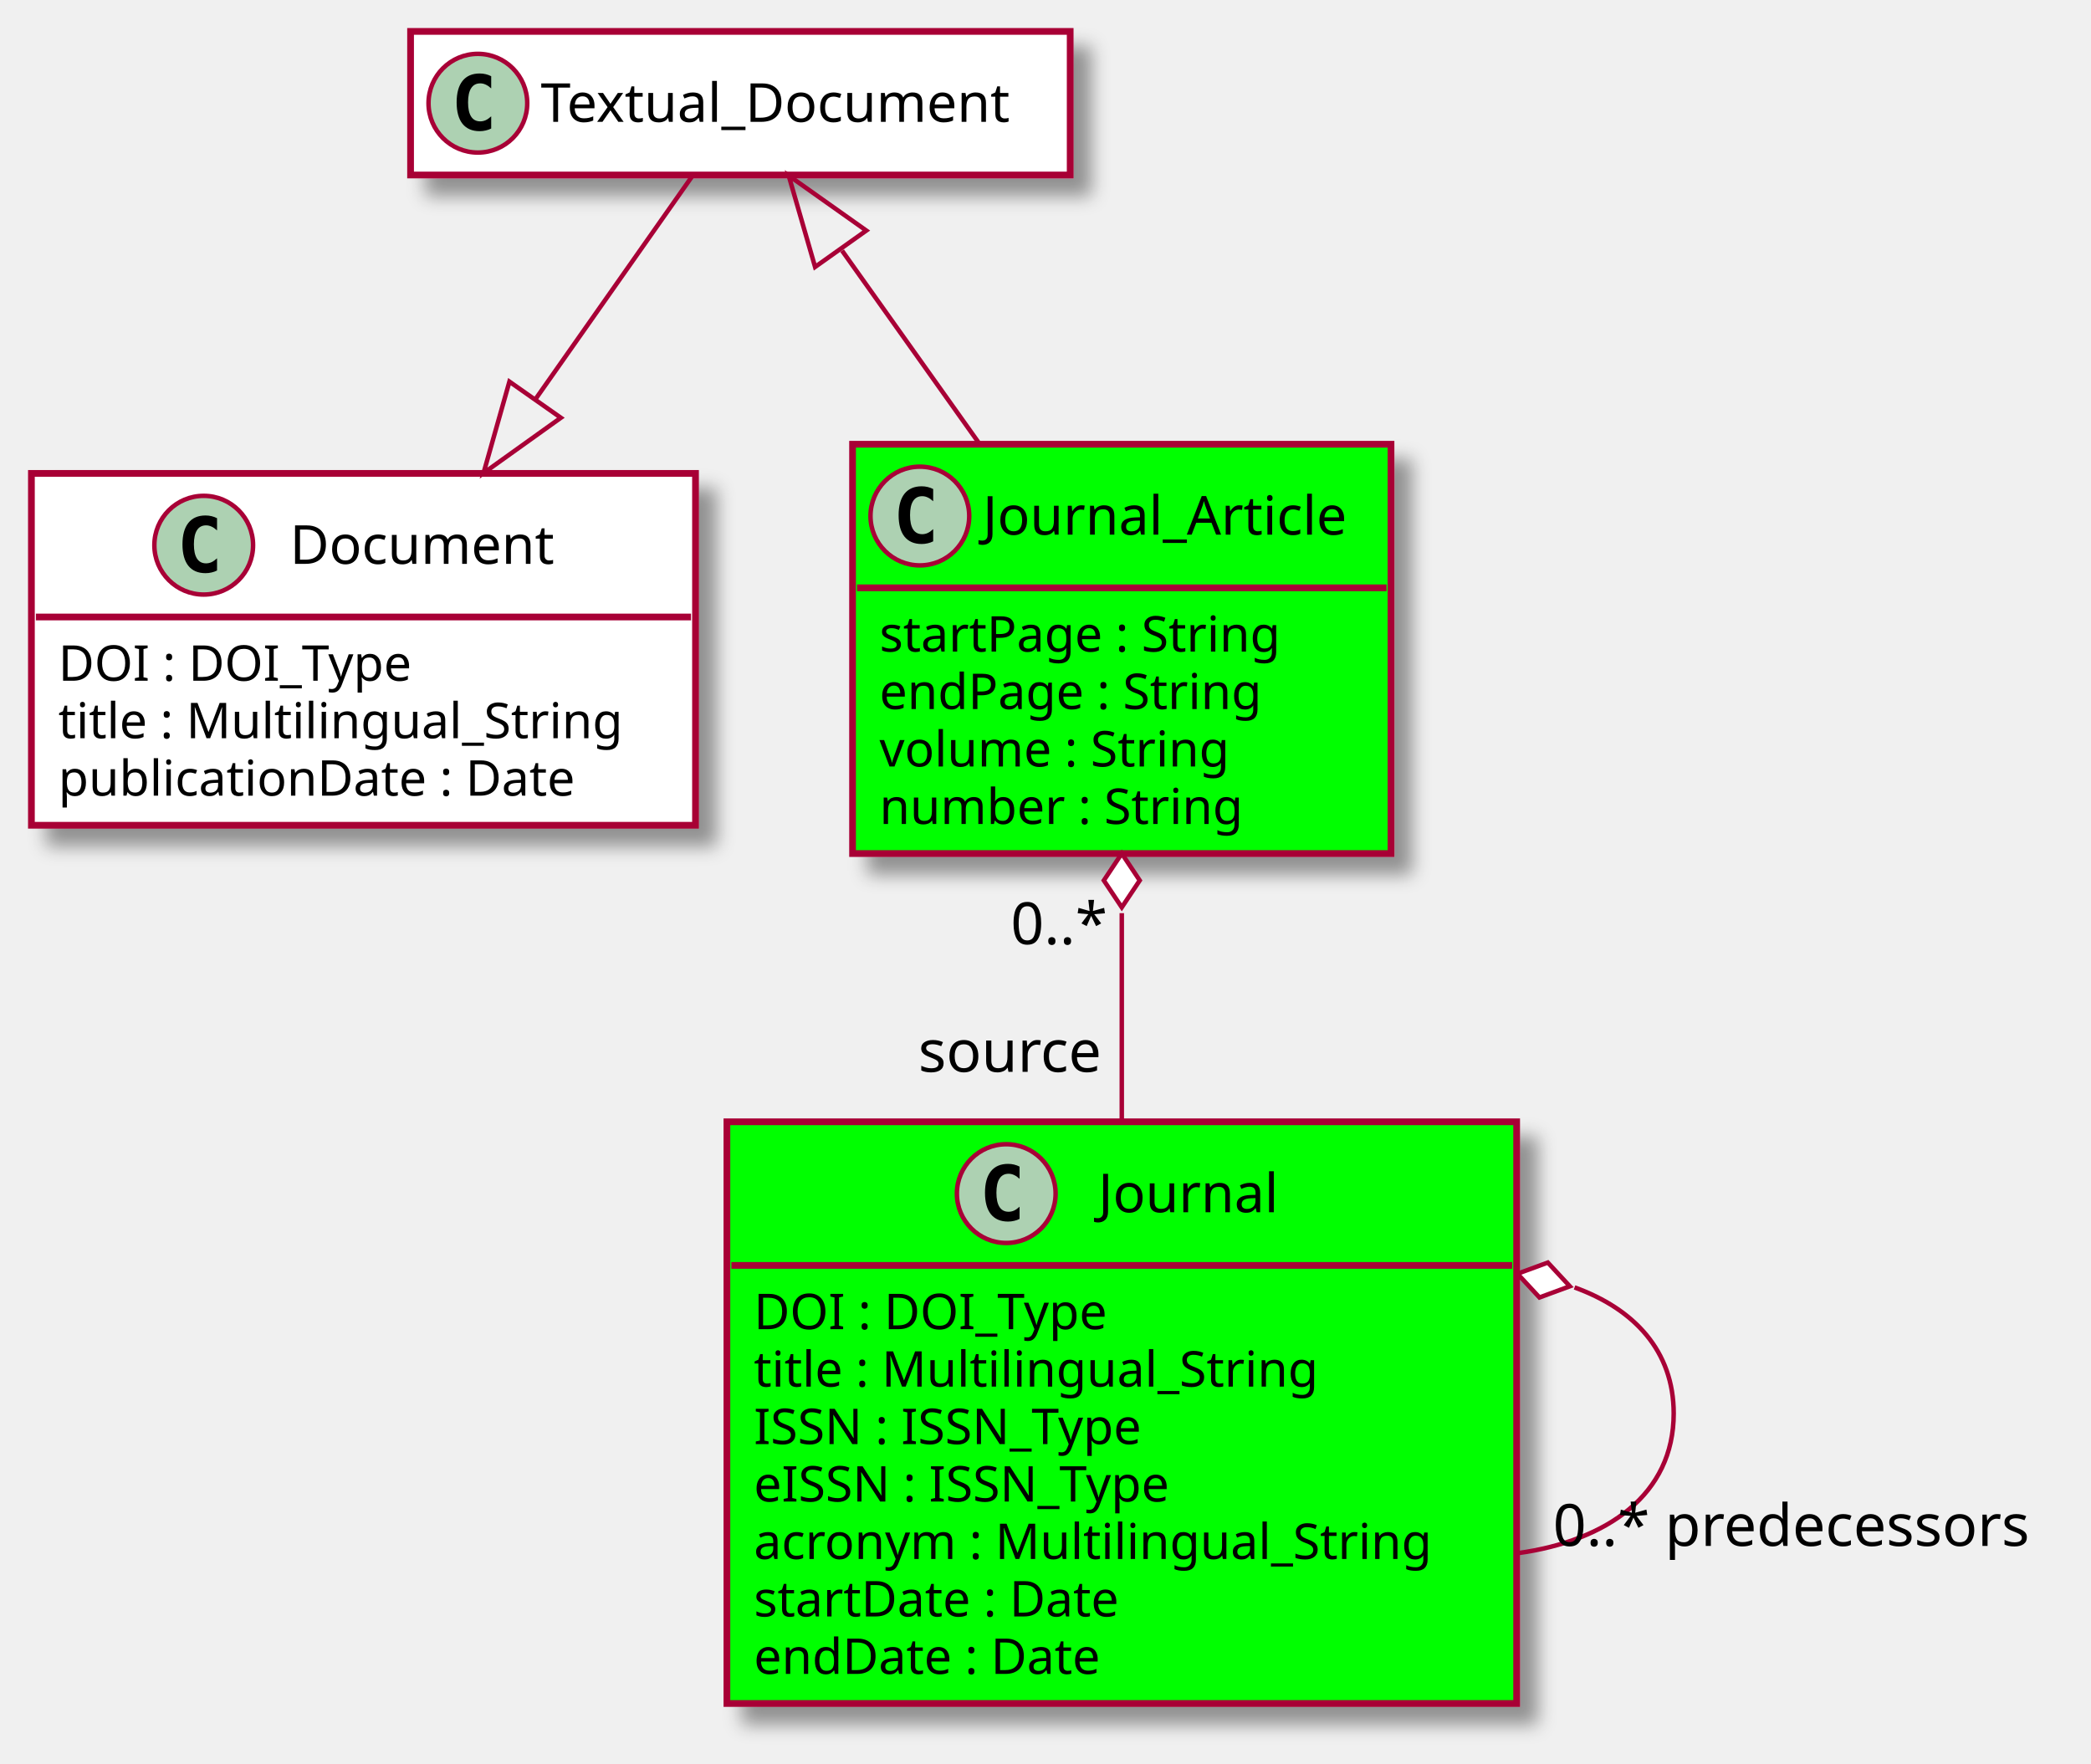
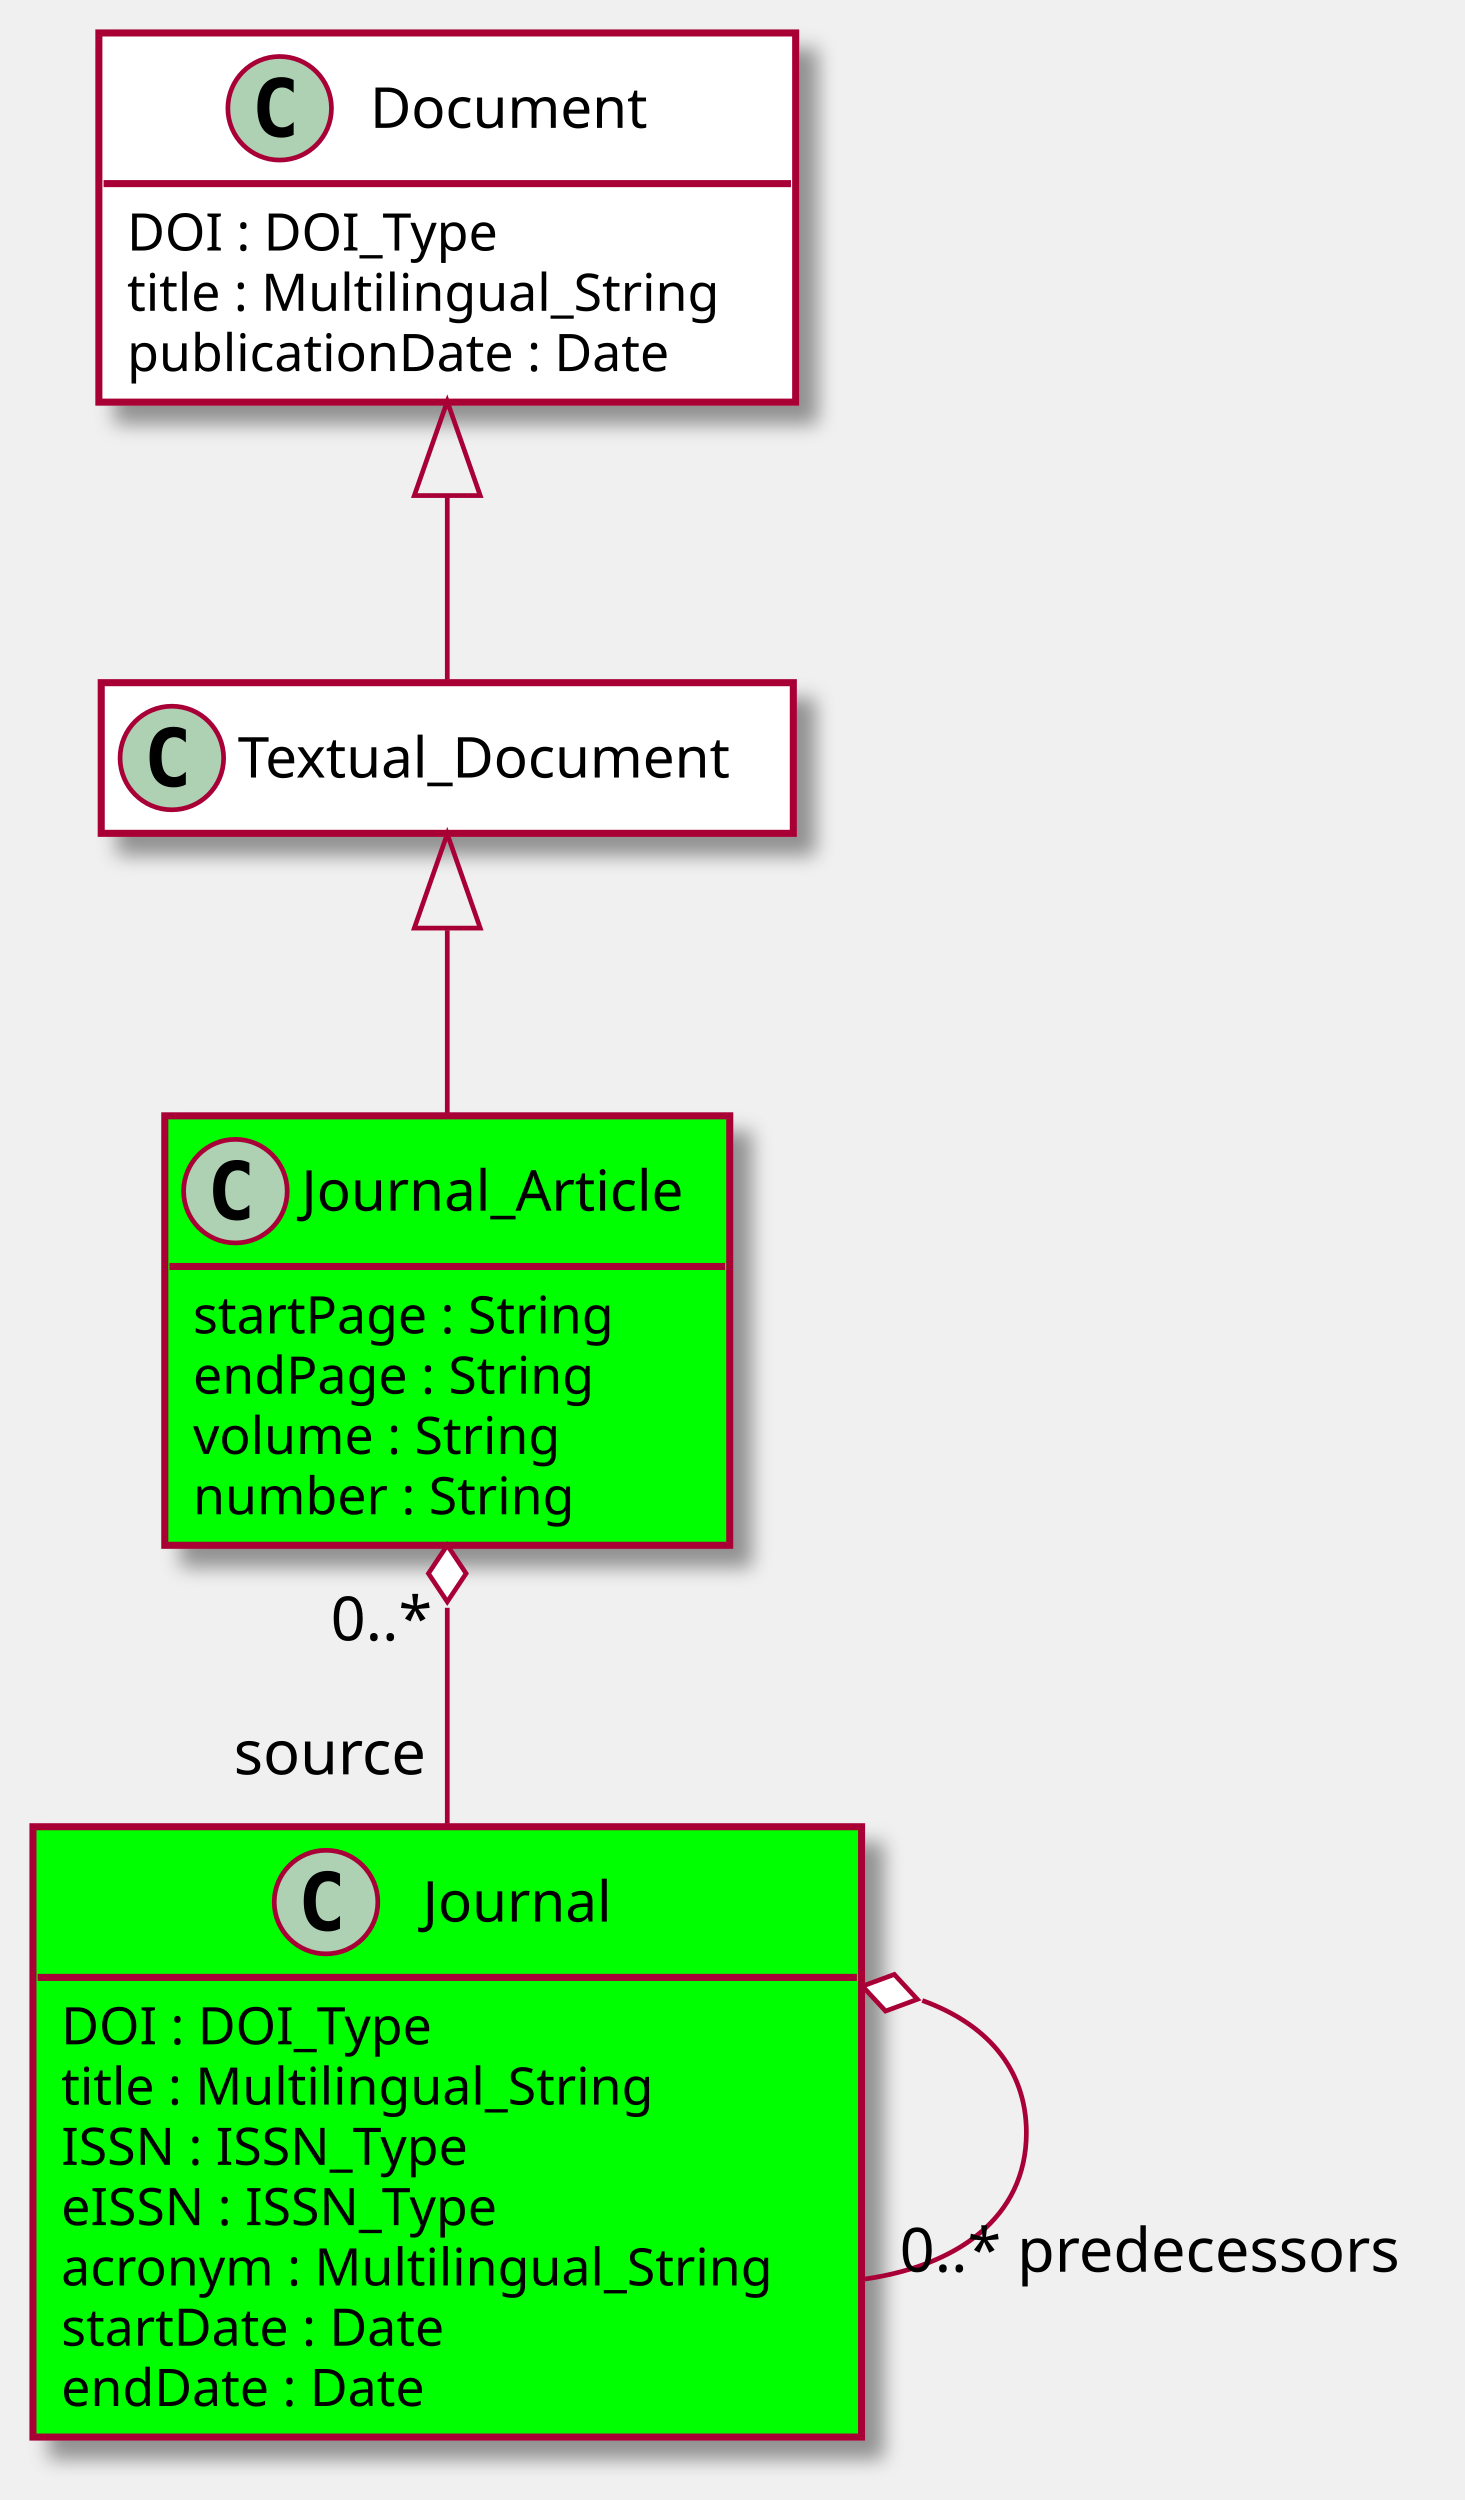
- <svg xmlns="http://www.w3.org/2000/svg" contentScriptType="application/ecmascript" contentStyleType="text/css" height="393px" preserveAspectRatio="none" style="width:466px;height:393px;background:#FFFFFF;" version="1.1" viewBox="0 0 466 393" width="466px" zoomAndPan="magnify">
+ <svg xmlns="http://www.w3.org/2000/svg" contentScriptType="application/ecmascript" contentStyleType="text/css" height="531px" preserveAspectRatio="none" style="width:311px;height:531px;background:#FFFFFF;" version="1.1" viewBox="0 0 311 531" width="311px" zoomAndPan="magnify">
  <defs>
-     <filter height="300%" id="f1r8bc2voopcz9" width="300%" x="-1" y="-1">
+     <filter height="300%" id="f1qc7a86mwdcr8" width="300%" x="-1" y="-1">
      <feGaussianBlur result="blurOut" stdDeviation="2.0" />
      <feColorMatrix in="blurOut" result="blurOut2" type="matrix" values="0 0 0 0 0 0 0 0 0 0 0 0 0 0 0 0 0 0 .4 0" />
      <feOffset dx="4.0" dy="4.0" in="blurOut2" result="blurOut3" />
      <feBlend in="SourceGraphic" in2="blurOut3" mode="normal" />
    </filter>
  </defs>
  <g>
-     <rect codeLine="8" fill="#FFFFFF" filter="url(#f1r8bc2voopcz9)" height="78.414" id="Document" style="stroke:#A80036;stroke-width:1.5;" width="148" x="7" y="105.5" />
-     <ellipse cx="45.4" cy="121.5" fill="#ADD1B2" rx="11" ry="11" style="stroke:#A80036;stroke-width:1.0;" />
-     <path d="M48.369,127.141 Q47.791,127.438 47.15,127.578 Q46.509,127.734 45.806,127.734 Q43.306,127.734 41.978,126.094 Q40.666,124.438 40.666,121.312 Q40.666,118.188 41.978,116.531 Q43.306,114.875 45.806,114.875 Q46.509,114.875 47.15,115.031 Q47.806,115.188 48.369,115.484 L48.369,118.203 Q47.744,117.625 47.15,117.359 Q46.556,117.078 45.931,117.078 Q44.587,117.078 43.9,118.156 Q43.212,119.219 43.212,121.312 Q43.212,123.406 43.9,124.484 Q44.587,125.547 45.931,125.547 Q46.556,125.547 47.15,125.281 Q47.744,125 48.369,124.422 L48.369,127.141 Z " fill="#000000" />
-     <text fill="#000000" font-family="sans-serif" font-size="12" lengthAdjust="spacing" textLength="64" x="64.6" y="125.654">Document</text>
-     <line style="stroke:#A80036;stroke-width:1.5;" x1="8" x2="154" y1="137.5" y2="137.5" />
-     <text fill="#000000" font-family="sans-serif" font-size="11" lengthAdjust="spacing" textLength="85" x="13" y="151.71">DOI : DOI_Type</text>
-     <text fill="#000000" font-family="sans-serif" font-size="11" lengthAdjust="spacing" textLength="136" x="13" y="164.515">title : Multilingual_String</text>
-     <text fill="#000000" font-family="sans-serif" font-size="11" lengthAdjust="spacing" textLength="125" x="13" y="177.32">publicationDate : Date</text>
-     <rect codeLine="13" fill="#FFFFFF" filter="url(#f1r8bc2voopcz9)" height="32" id="Textual_Document" style="stroke:#A80036;stroke-width:1.5;" width="147" x="91.5" y="7" />
-     <ellipse cx="106.5" cy="23" fill="#ADD1B2" rx="11" ry="11" style="stroke:#A80036;stroke-width:1.0;" />
-     <path d="M109.469,28.641 Q108.891,28.938 108.25,29.078 Q107.609,29.234 106.906,29.234 Q104.406,29.234 103.078,27.594 Q101.766,25.938 101.766,22.812 Q101.766,19.688 103.078,18.031 Q104.406,16.375 106.906,16.375 Q107.609,16.375 108.25,16.531 Q108.906,16.688 109.469,16.984 L109.469,19.703 Q108.844,19.125 108.25,18.859 Q107.656,18.578 107.031,18.578 Q105.688,18.578 105,19.656 Q104.312,20.719 104.312,22.812 Q104.312,24.906 105,25.984 Q105.688,27.047 107.031,27.047 Q107.656,27.047 108.25,26.781 Q108.844,26.5 109.469,25.922 L109.469,28.641 Z " fill="#000000" />
-     <text fill="#000000" font-family="sans-serif" font-size="12" lengthAdjust="spacing" textLength="115" x="120.5" y="27.154">Textual_Document</text>
-     <rect codeLine="19" fill="#00FF00" filter="url(#f1r8bc2voopcz9)" height="129.633" id="Journal" style="stroke:#A80036;stroke-width:1.5;" width="176" x="162" y="250" />
-     <ellipse cx="224.25" cy="266" fill="#ADD1B2" rx="11" ry="11" style="stroke:#A80036;stroke-width:1.0;" />
-     <path d="M227.219,271.641 Q226.641,271.938 226,272.078 Q225.359,272.234 224.656,272.234 Q222.156,272.234 220.828,270.594 Q219.516,268.938 219.516,265.812 Q219.516,262.688 220.828,261.031 Q222.156,259.375 224.656,259.375 Q225.359,259.375 226,259.531 Q226.656,259.688 227.219,259.984 L227.219,262.703 Q226.594,262.125 226,261.859 Q225.406,261.578 224.781,261.578 Q223.438,261.578 222.75,262.656 Q222.062,263.719 222.062,265.812 Q222.062,267.906 222.75,268.984 Q223.438,270.047 224.781,270.047 Q225.406,270.047 226,269.781 Q226.594,269.5 227.219,268.922 L227.219,271.641 Z " fill="#000000" />
-     <text fill="#000000" font-family="sans-serif" font-size="12" lengthAdjust="spacing" textLength="43" x="244.75" y="270.154">Journal</text>
-     <line style="stroke:#A80036;stroke-width:1.5;" x1="163" x2="337" y1="282" y2="282" />
-     <text fill="#000000" font-family="sans-serif" font-size="11" lengthAdjust="spacing" textLength="85" x="168" y="296.21">DOI : DOI_Type</text>
-     <text fill="#000000" font-family="sans-serif" font-size="11" lengthAdjust="spacing" textLength="136" x="168" y="309.015">title : Multilingual_String</text>
-     <text fill="#000000" font-family="sans-serif" font-size="11" lengthAdjust="spacing" textLength="99" x="168" y="321.82">ISSN : ISSN_Type</text>
-     <text fill="#000000" font-family="sans-serif" font-size="11" lengthAdjust="spacing" textLength="106" x="168" y="334.625">eISSN : ISSN_Type</text>
-     <text fill="#000000" font-family="sans-serif" font-size="11" lengthAdjust="spacing" textLength="164" x="168" y="347.429">acronym : Multilingual_String</text>
-     <text fill="#000000" font-family="sans-serif" font-size="11" lengthAdjust="spacing" textLength="91" x="168" y="360.234">startDate : Date</text>
-     <text fill="#000000" font-family="sans-serif" font-size="11" lengthAdjust="spacing" textLength="85" x="168" y="373.039">endDate : Date</text>
-     <rect codeLine="29" fill="#00FF00" filter="url(#f1r8bc2voopcz9)" height="91.219" id="Journal_Article" style="stroke:#A80036;stroke-width:1.5;" width="120" x="190" y="99" />
-     <ellipse cx="205" cy="115" fill="#ADD1B2" rx="11" ry="11" style="stroke:#A80036;stroke-width:1.0;" />
-     <path d="M207.969,120.641 Q207.391,120.938 206.75,121.078 Q206.109,121.234 205.406,121.234 Q202.906,121.234 201.578,119.594 Q200.266,117.938 200.266,114.812 Q200.266,111.688 201.578,110.031 Q202.906,108.375 205.406,108.375 Q206.109,108.375 206.75,108.531 Q207.406,108.688 207.969,108.984 L207.969,111.703 Q207.344,111.125 206.75,110.859 Q206.156,110.578 205.531,110.578 Q204.188,110.578 203.5,111.656 Q202.812,112.719 202.812,114.812 Q202.812,116.906 203.5,117.984 Q204.188,119.047 205.531,119.047 Q206.156,119.047 206.75,118.781 Q207.344,118.5 207.969,117.922 L207.969,120.641 Z " fill="#000000" />
-     <text fill="#000000" font-family="sans-serif" font-size="12" lengthAdjust="spacing" textLength="88" x="219" y="119.154">Journal_Article</text>
-     <line style="stroke:#A80036;stroke-width:1.5;" x1="191" x2="309" y1="131" y2="131" />
-     <text fill="#000000" font-family="sans-serif" font-size="11" lengthAdjust="spacing" textLength="101" x="196" y="145.21">startPage : String</text>
-     <text fill="#000000" font-family="sans-serif" font-size="11" lengthAdjust="spacing" textLength="95" x="196" y="158.015">endPage : String</text>
-     <text fill="#000000" font-family="sans-serif" font-size="11" lengthAdjust="spacing" textLength="87" x="196" y="170.82">volume : String</text>
-     <text fill="#000000" font-family="sans-serif" font-size="11" lengthAdjust="spacing" textLength="90" x="196" y="183.625">number : String</text>
-     <path codeLine="137" d="M154.36,39.13 C145.44,51.83 132.13,70.77 119.28,89.04 " fill="none" id="Textual_Document-to-Document" style="stroke:#A80036;stroke-width:1.0;" />
-     <polygon fill="none" points="124.99,93.1,107.76,105.43,113.53,85.05,124.99,93.1" style="stroke:#A80036;stroke-width:1.0;" />
-     <path codeLine="90" d="M187.67,55.87 C197.06,69.08 208.12,84.62 218.3,98.93 " fill="none" id="Textual_Document-backto-Journal_Article" style="stroke:#A80036;stroke-width:1.0;" />
-     <polygon fill="none" points="181.65,59.49,175.77,39.13,193.06,51.38,181.65,59.49" style="stroke:#A80036;stroke-width:1.0;" />
-     <path codeLine="99" d="M350.9,286.91 C364.19,291.7 373,301.07 373,315 C373,333.01 358.27,343.39 338.18,346.14 " fill="none" id="Journal-backto-Journal" style="stroke:#A80036;stroke-width:1.0;" />
-     <polygon fill="#FFFFFF" points="338.18,283.86,343.083,289.148,349.85,286.656,344.947,281.368,338.18,283.86" style="stroke:#A80036;stroke-width:1.0;" />
-     <text fill="#000000" font-family="sans-serif" font-size="13" lengthAdjust="spacing" textLength="113" x="346.092" y="344.513">0..* predecessors</text>
-     <path codeLine="103" d="M250,203.5 C250,218.4 250,234.53 250,249.73 " fill="none" id="Journal_Article-backto-Journal" style="stroke:#A80036;stroke-width:1.0;" />
-     <polygon fill="#FFFFFF" points="250,190.21,246,196.21,250,202.21,254,196.21,250,190.21" style="stroke:#A80036;stroke-width:1.0;" />
-     <text fill="#000000" font-family="sans-serif" font-size="13" lengthAdjust="spacing" textLength="23" x="225.239" y="210.418">0..*</text>
-     <text fill="#000000" font-family="sans-serif" font-size="13" lengthAdjust="spacing" textLength="43" x="204.648" y="238.865">source</text>
+     <rect codeLine="8" fill="#FFFFFF" filter="url(#f1qc7a86mwdcr8)" height="78.414" id="Document" style="stroke:#A80036;stroke-width:1.5;" width="148" x="21" y="7" />
+     <ellipse cx="59.4" cy="23" fill="#ADD1B2" rx="11" ry="11" style="stroke:#A80036;stroke-width:1.0;" />
+     <path d="M62.369,28.641 Q61.791,28.938 61.15,29.078 Q60.509,29.234 59.806,29.234 Q57.306,29.234 55.978,27.594 Q54.666,25.938 54.666,22.812 Q54.666,19.688 55.978,18.031 Q57.306,16.375 59.806,16.375 Q60.509,16.375 61.15,16.531 Q61.806,16.688 62.369,16.984 L62.369,19.703 Q61.744,19.125 61.15,18.859 Q60.556,18.578 59.931,18.578 Q58.587,18.578 57.9,19.656 Q57.212,20.719 57.212,22.812 Q57.212,24.906 57.9,25.984 Q58.587,27.047 59.931,27.047 Q60.556,27.047 61.15,26.781 Q61.744,26.5 62.369,25.922 L62.369,28.641 Z " fill="#000000" />
+     <text fill="#000000" font-family="sans-serif" font-size="12" lengthAdjust="spacing" textLength="64" x="78.6" y="27.154">Document</text>
+     <line style="stroke:#A80036;stroke-width:1.5;" x1="22" x2="168" y1="39" y2="39" />
+     <text fill="#000000" font-family="sans-serif" font-size="11" lengthAdjust="spacing" textLength="85" x="27" y="53.21">DOI : DOI_Type</text>
+     <text fill="#000000" font-family="sans-serif" font-size="11" lengthAdjust="spacing" textLength="136" x="27" y="66.015">title : Multilingual_String</text>
+     <text fill="#000000" font-family="sans-serif" font-size="11" lengthAdjust="spacing" textLength="125" x="27" y="78.82">publicationDate : Date</text>
+     <rect codeLine="13" fill="#FFFFFF" filter="url(#f1qc7a86mwdcr8)" height="32" id="Textual_Document" style="stroke:#A80036;stroke-width:1.5;" width="147" x="21.5" y="145" />
+     <ellipse cx="36.5" cy="161" fill="#ADD1B2" rx="11" ry="11" style="stroke:#A80036;stroke-width:1.0;" />
+     <path d="M39.469,166.641 Q38.891,166.938 38.25,167.078 Q37.609,167.234 36.906,167.234 Q34.406,167.234 33.078,165.594 Q31.766,163.938 31.766,160.812 Q31.766,157.688 33.078,156.031 Q34.406,154.375 36.906,154.375 Q37.609,154.375 38.25,154.531 Q38.906,154.688 39.469,154.984 L39.469,157.703 Q38.844,157.125 38.25,156.859 Q37.656,156.578 37.031,156.578 Q35.688,156.578 35,157.656 Q34.312,158.719 34.312,160.812 Q34.312,162.906 35,163.984 Q35.688,165.047 37.031,165.047 Q37.656,165.047 38.25,164.781 Q38.844,164.5 39.469,163.922 L39.469,166.641 Z " fill="#000000" />
+     <text fill="#000000" font-family="sans-serif" font-size="12" lengthAdjust="spacing" textLength="115" x="50.5" y="165.154">Textual_Document</text>
+     <rect codeLine="19" fill="#00FF00" filter="url(#f1qc7a86mwdcr8)" height="129.633" id="Journal" style="stroke:#A80036;stroke-width:1.5;" width="176" x="7" y="388" />
+     <ellipse cx="69.25" cy="404" fill="#ADD1B2" rx="11" ry="11" style="stroke:#A80036;stroke-width:1.0;" />
+     <path d="M72.219,409.641 Q71.641,409.938 71,410.078 Q70.359,410.234 69.656,410.234 Q67.156,410.234 65.828,408.594 Q64.516,406.938 64.516,403.812 Q64.516,400.688 65.828,399.031 Q67.156,397.375 69.656,397.375 Q70.359,397.375 71,397.531 Q71.656,397.688 72.219,397.984 L72.219,400.703 Q71.594,400.125 71,399.859 Q70.406,399.578 69.781,399.578 Q68.438,399.578 67.75,400.656 Q67.062,401.719 67.062,403.812 Q67.062,405.906 67.75,406.984 Q68.438,408.047 69.781,408.047 Q70.406,408.047 71,407.781 Q71.594,407.5 72.219,406.922 L72.219,409.641 Z " fill="#000000" />
+     <text fill="#000000" font-family="sans-serif" font-size="12" lengthAdjust="spacing" textLength="43" x="89.75" y="408.154">Journal</text>
+     <line style="stroke:#A80036;stroke-width:1.5;" x1="8" x2="182" y1="420" y2="420" />
+     <text fill="#000000" font-family="sans-serif" font-size="11" lengthAdjust="spacing" textLength="85" x="13" y="434.21">DOI : DOI_Type</text>
+     <text fill="#000000" font-family="sans-serif" font-size="11" lengthAdjust="spacing" textLength="136" x="13" y="447.015">title : Multilingual_String</text>
+     <text fill="#000000" font-family="sans-serif" font-size="11" lengthAdjust="spacing" textLength="99" x="13" y="459.82">ISSN : ISSN_Type</text>
+     <text fill="#000000" font-family="sans-serif" font-size="11" lengthAdjust="spacing" textLength="106" x="13" y="472.625">eISSN : ISSN_Type</text>
+     <text fill="#000000" font-family="sans-serif" font-size="11" lengthAdjust="spacing" textLength="164" x="13" y="485.429">acronym : Multilingual_String</text>
+     <text fill="#000000" font-family="sans-serif" font-size="11" lengthAdjust="spacing" textLength="91" x="13" y="498.234">startDate : Date</text>
+     <text fill="#000000" font-family="sans-serif" font-size="11" lengthAdjust="spacing" textLength="85" x="13" y="511.039">endDate : Date</text>
+     <rect codeLine="29" fill="#00FF00" filter="url(#f1qc7a86mwdcr8)" height="91.219" id="Journal_Article" style="stroke:#A80036;stroke-width:1.5;" width="120" x="35" y="237" />
+     <ellipse cx="50" cy="253" fill="#ADD1B2" rx="11" ry="11" style="stroke:#A80036;stroke-width:1.0;" />
+     <path d="M52.969,258.641 Q52.391,258.938 51.75,259.078 Q51.109,259.234 50.406,259.234 Q47.906,259.234 46.578,257.594 Q45.266,255.938 45.266,252.812 Q45.266,249.688 46.578,248.031 Q47.906,246.375 50.406,246.375 Q51.109,246.375 51.75,246.531 Q52.406,246.688 52.969,246.984 L52.969,249.703 Q52.344,249.125 51.75,248.859 Q51.156,248.578 50.531,248.578 Q49.188,248.578 48.5,249.656 Q47.812,250.719 47.812,252.812 Q47.812,254.906 48.5,255.984 Q49.188,257.047 50.531,257.047 Q51.156,257.047 51.75,256.781 Q52.344,256.5 52.969,255.922 L52.969,258.641 Z " fill="#000000" />
+     <text fill="#000000" font-family="sans-serif" font-size="12" lengthAdjust="spacing" textLength="88" x="64" y="257.154">Journal_Article</text>
+     <line style="stroke:#A80036;stroke-width:1.5;" x1="36" x2="154" y1="269" y2="269" />
+     <text fill="#000000" font-family="sans-serif" font-size="11" lengthAdjust="spacing" textLength="101" x="41" y="283.21">startPage : String</text>
+     <text fill="#000000" font-family="sans-serif" font-size="11" lengthAdjust="spacing" textLength="95" x="41" y="296.015">endPage : String</text>
+     <text fill="#000000" font-family="sans-serif" font-size="11" lengthAdjust="spacing" textLength="87" x="41" y="308.82">volume : String</text>
+     <text fill="#000000" font-family="sans-serif" font-size="11" lengthAdjust="spacing" textLength="90" x="41" y="321.625">number : String</text>
+     <path codeLine="351" d="M95,105.39 C95,120.09 95,134.62 95,144.99 " fill="none" id="Document-backto-Textual_Document" style="stroke:#A80036;stroke-width:1.0;" />
+     <polygon fill="none" points="88,105.26,95,85.26,102,105.26,88,105.26" style="stroke:#A80036;stroke-width:1.0;" />
+     <path codeLine="90" d="M95,197.57 C95,209.92 95,223.94 95,236.93 " fill="none" id="Textual_Document-backto-Journal_Article" style="stroke:#A80036;stroke-width:1.0;" />
+     <polygon fill="none" points="88,197.13,95,177.13,102,197.13,88,197.13" style="stroke:#A80036;stroke-width:1.0;" />
+     <path codeLine="99" d="M195.9,424.91 C209.19,429.7 218,439.07 218,453 C218,471.01 203.27,481.39 183.18,484.14 " fill="none" id="Journal-backto-Journal" style="stroke:#A80036;stroke-width:1.0;" />
+     <polygon fill="#FFFFFF" points="183.18,421.86,188.083,427.148,194.85,424.656,189.947,419.368,183.18,421.86" style="stroke:#A80036;stroke-width:1.0;" />
+     <text fill="#000000" font-family="sans-serif" font-size="13" lengthAdjust="spacing" textLength="113" x="191.092" y="482.513">0..* predecessors</text>
+     <path codeLine="103" d="M95,341.5 C95,356.4 95,372.53 95,387.73 " fill="none" id="Journal_Article-backto-Journal" style="stroke:#A80036;stroke-width:1.0;" />
+     <polygon fill="#FFFFFF" points="95,328.21,91,334.21,95,340.21,99,334.21,95,328.21" style="stroke:#A80036;stroke-width:1.0;" />
+     <text fill="#000000" font-family="sans-serif" font-size="13" lengthAdjust="spacing" textLength="23" x="70.239" y="348.418">0..*</text>
+     <text fill="#000000" font-family="sans-serif" font-size="13" lengthAdjust="spacing" textLength="43" x="49.648" y="376.865">source</text>
  </g>
</svg>
